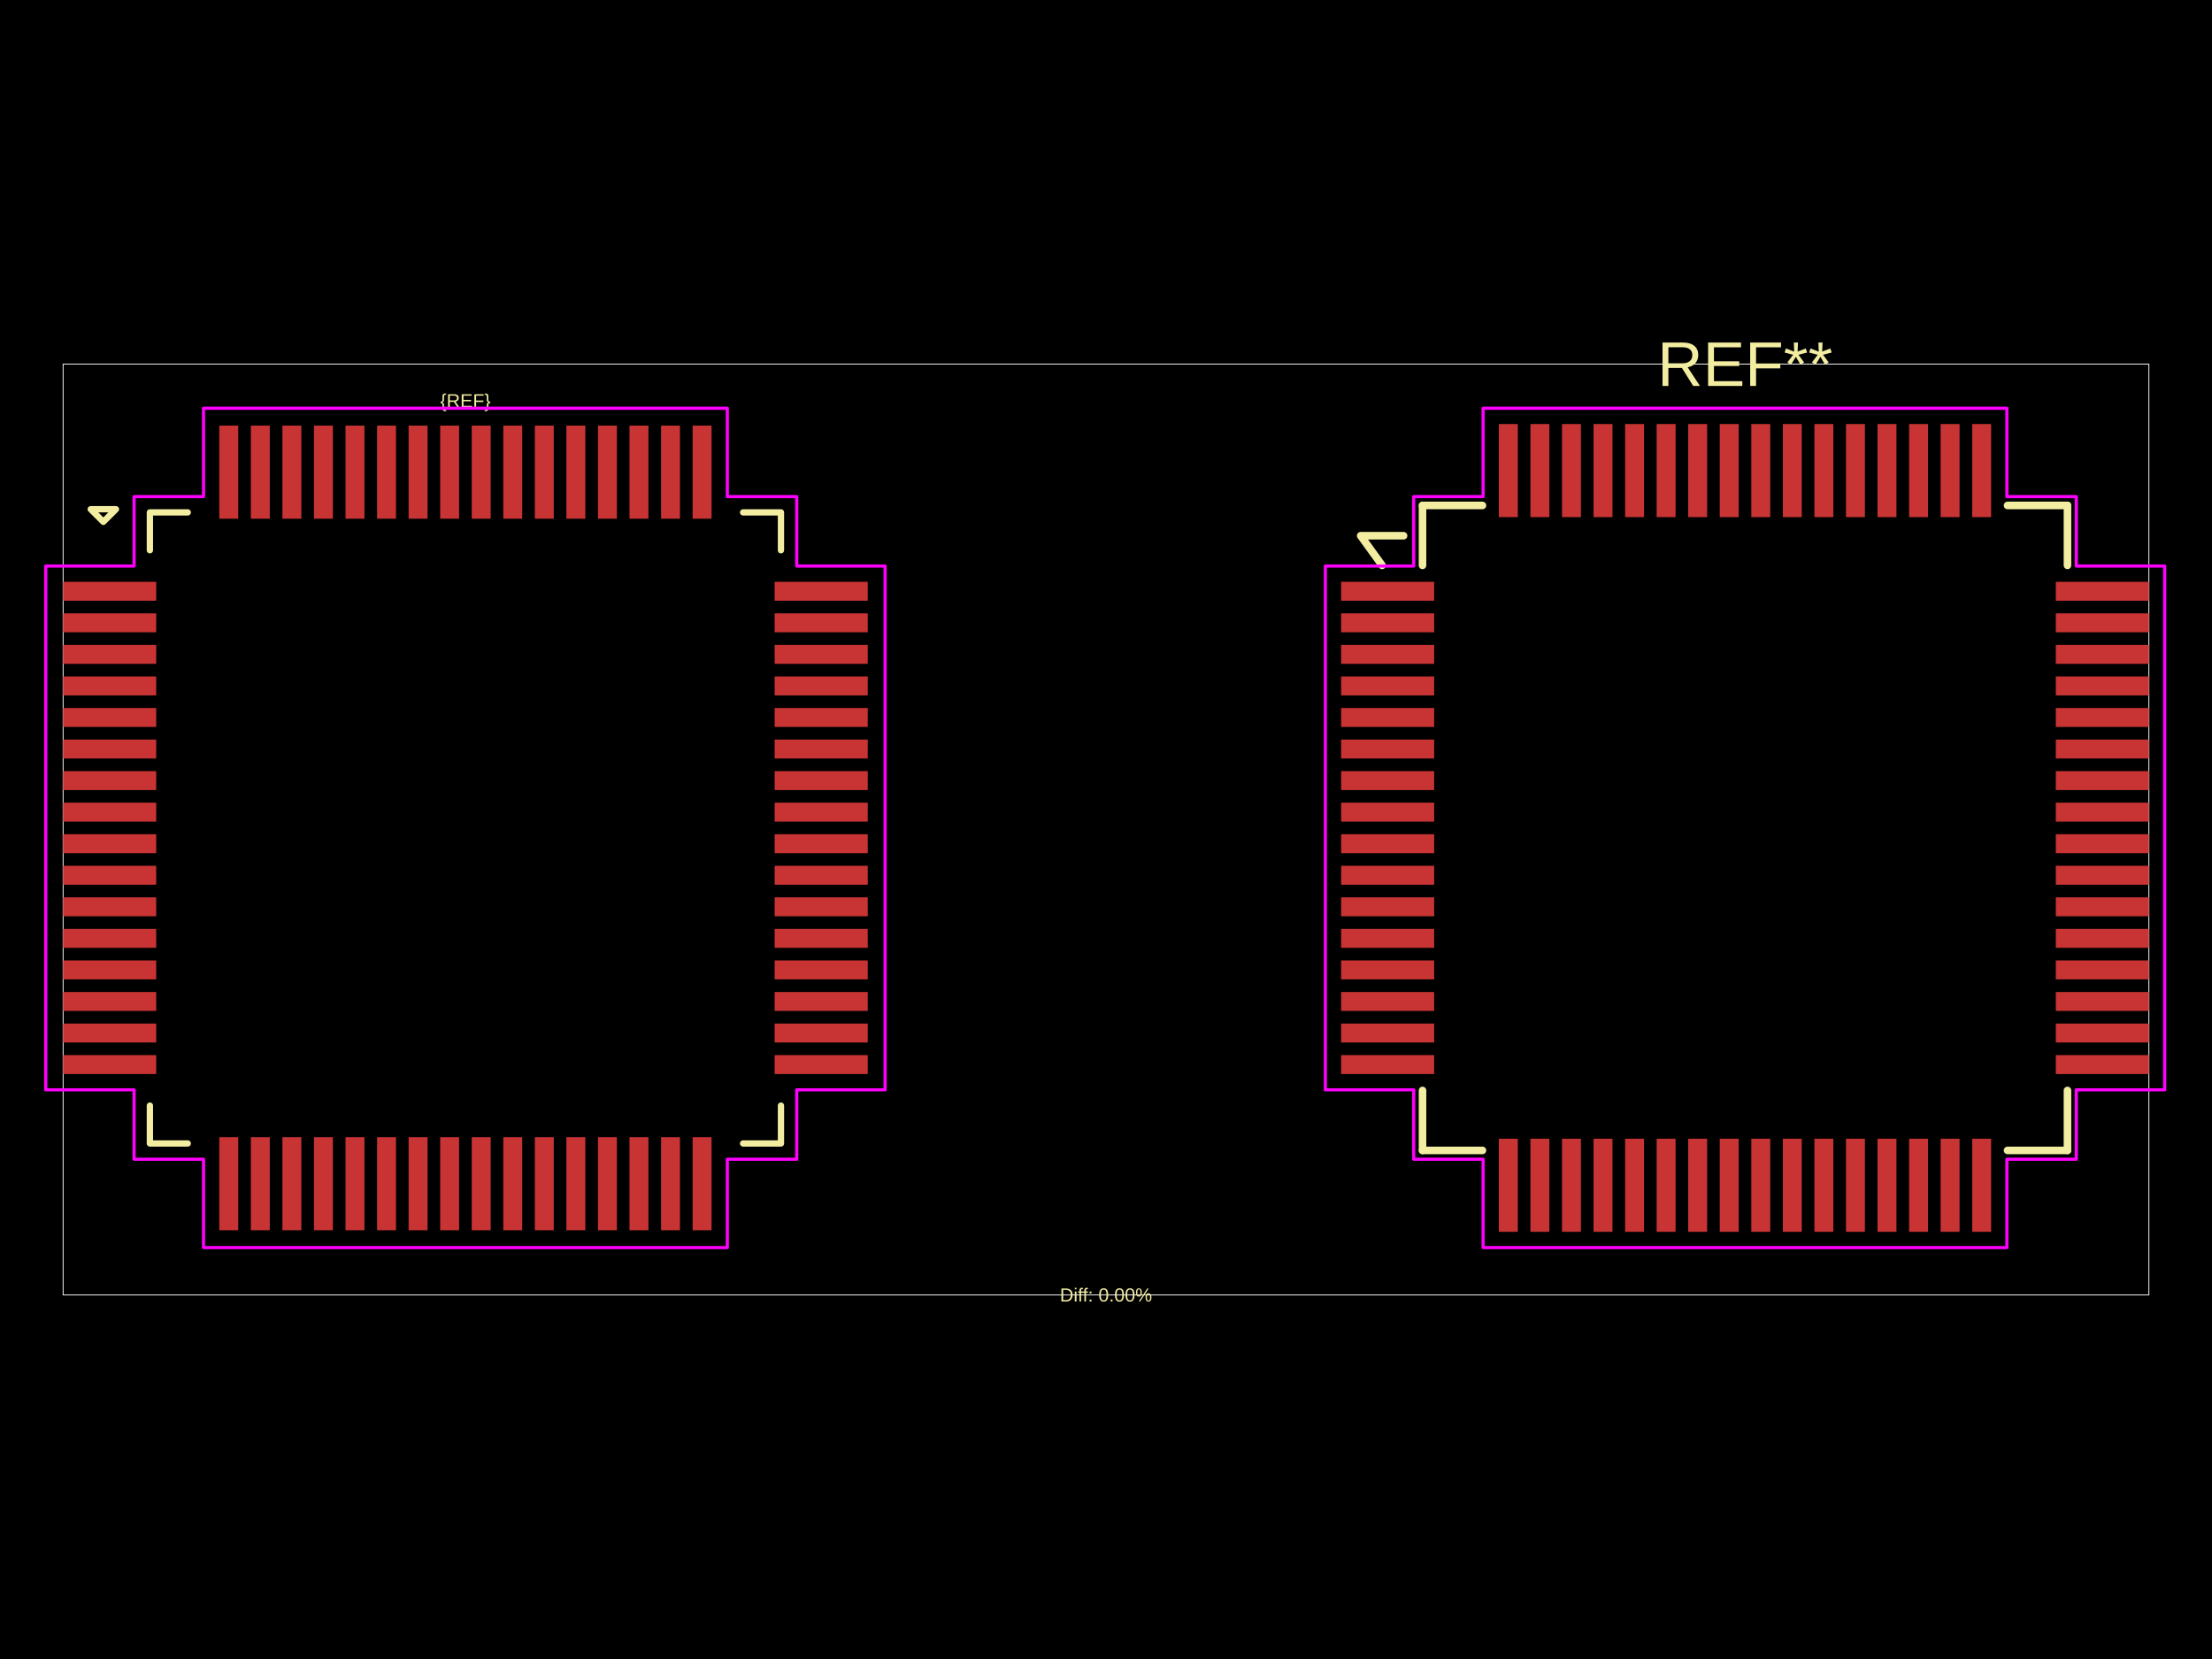
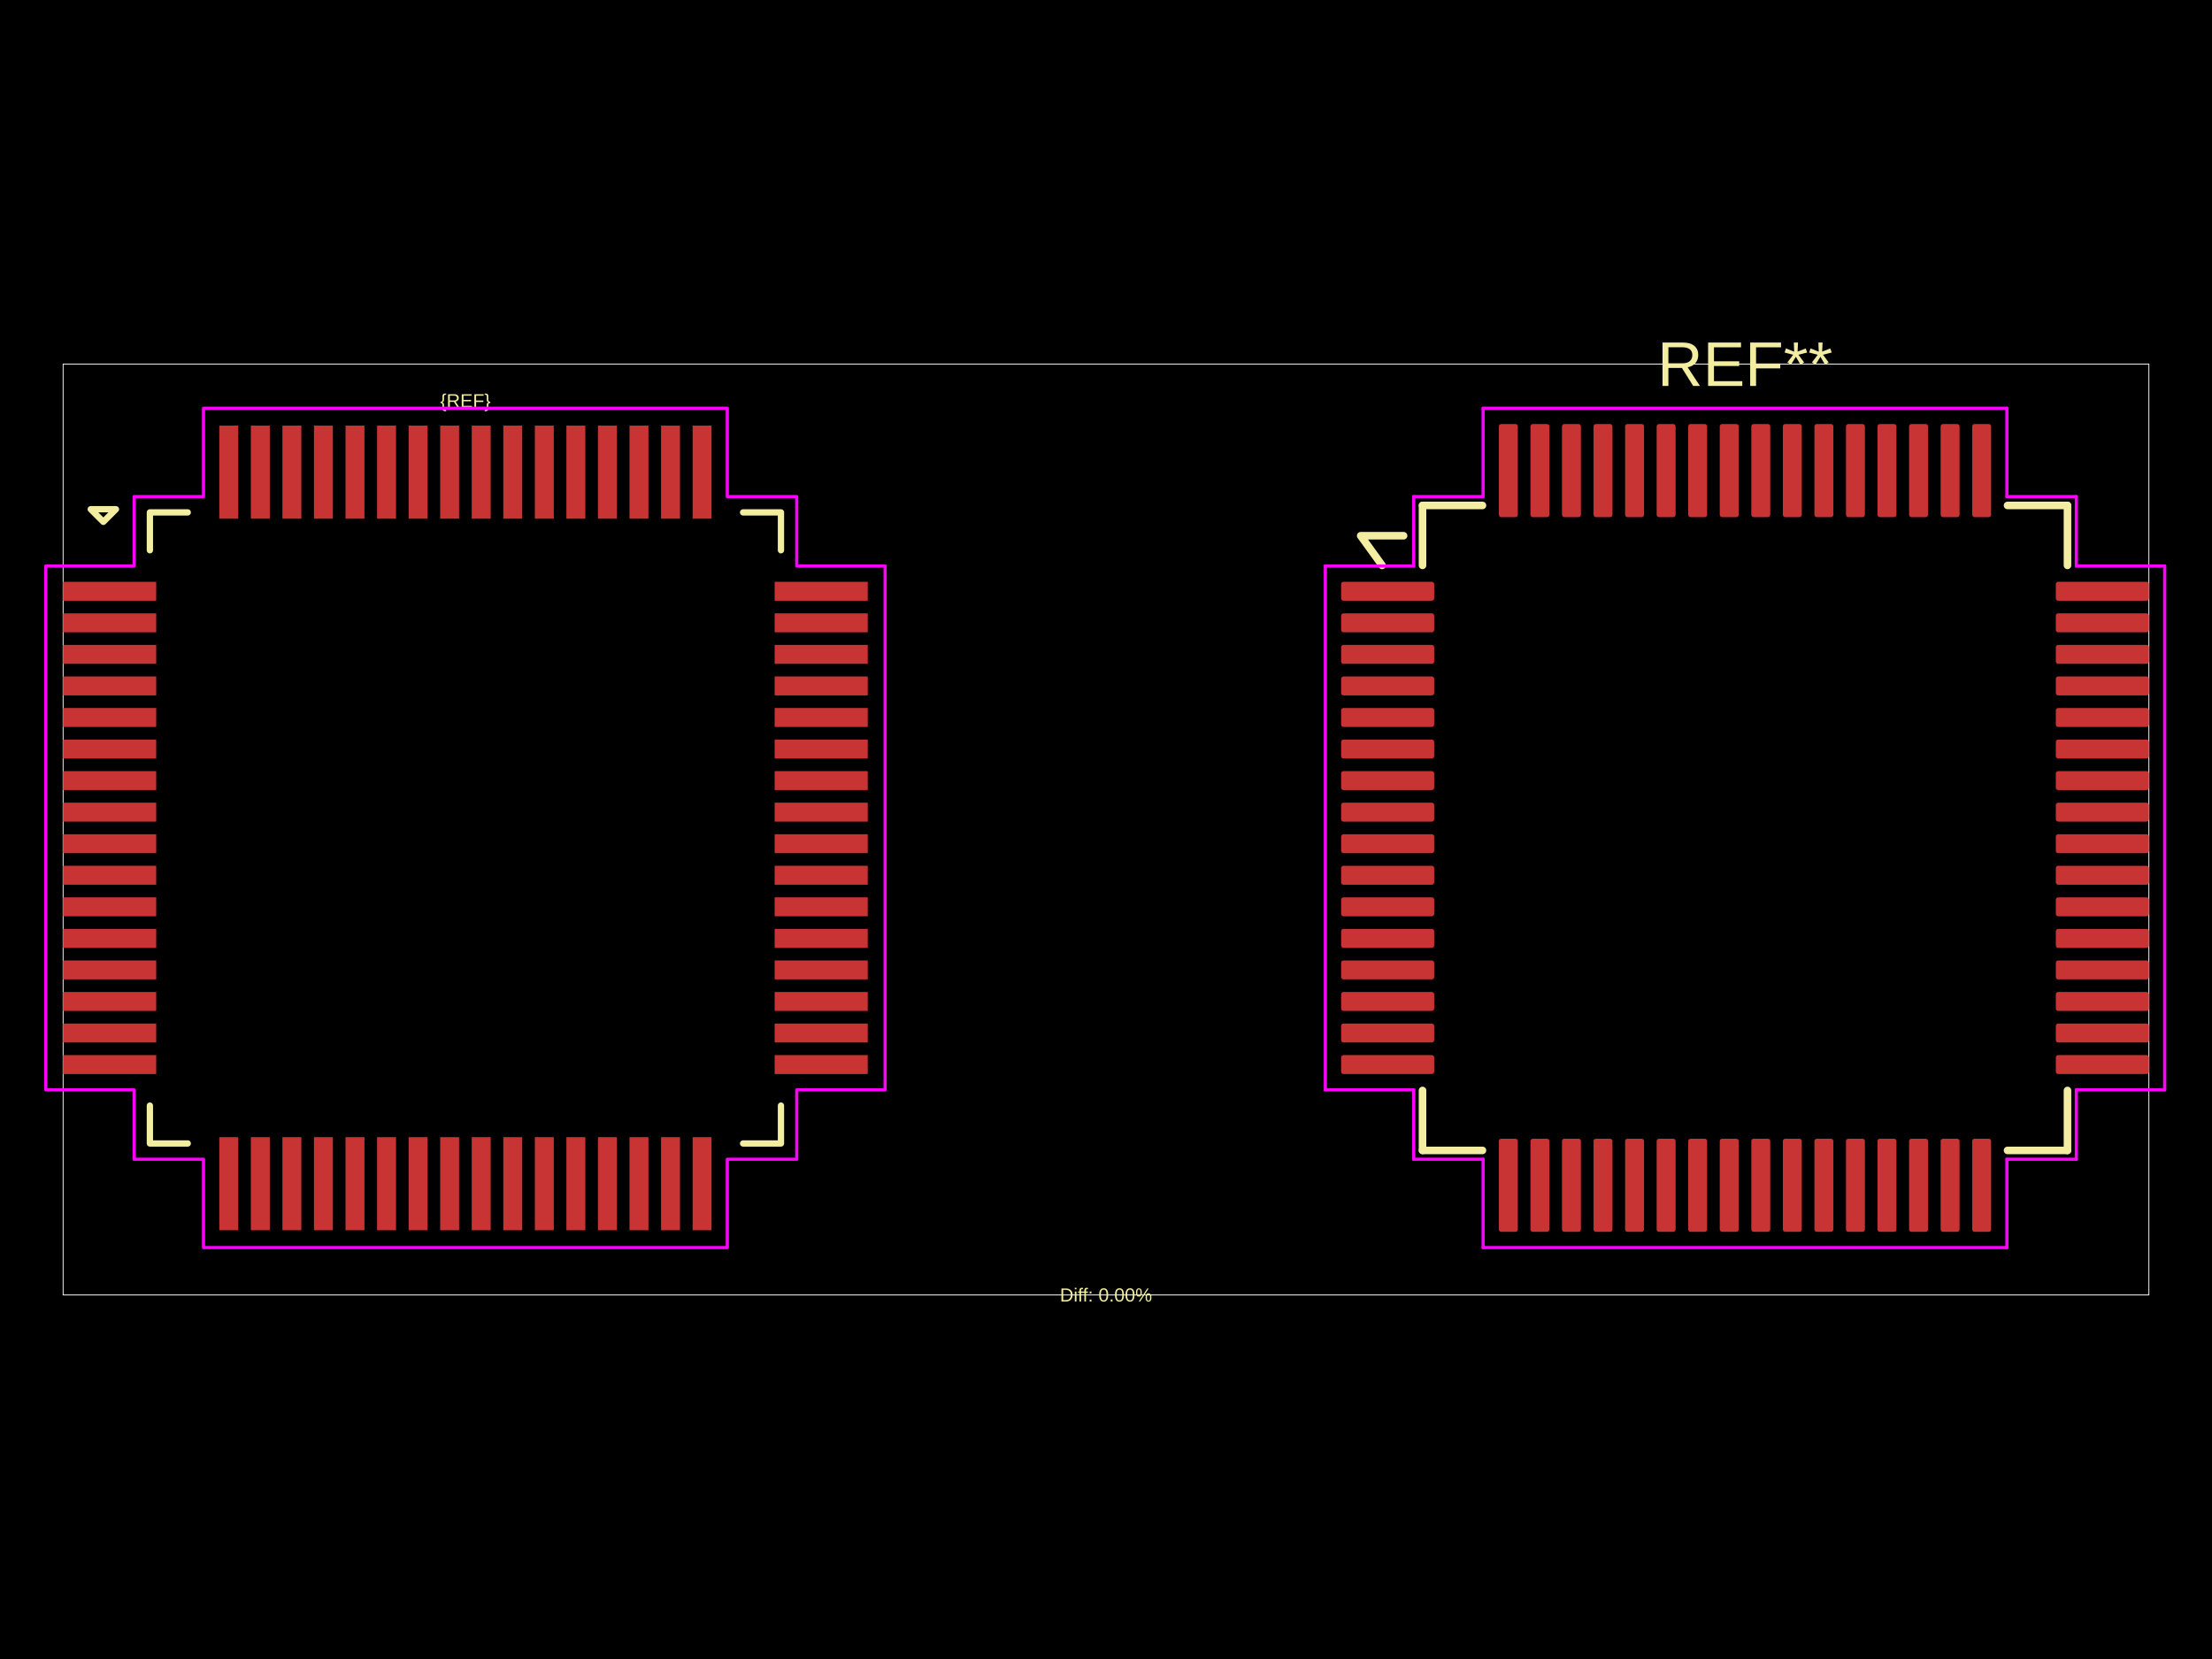
<svg xmlns="http://www.w3.org/2000/svg" width="800" height="600">
  <style />
  <rect class="boundary" x="0" y="0" fill="#000" width="800" height="600" data-type="pcb_background" data-pcb-layer="global" />
  <rect class="pcb-boundary" fill="none" stroke="#fff" stroke-width="0.3" x="22.824" y="131.674" width="754.352" height="336.653" data-type="pcb_boundary" data-pcb-layer="global" />
  <rect class="pcb-pad" fill="rgb(200, 52, 52)" x="22.824" y="210.416" width="33.665" height="6.847" data-type="pcb_smtpad" data-pcb-layer="top" />
  <rect class="pcb-pad" fill="rgb(200, 52, 52)" x="22.824" y="221.828" width="33.665" height="6.847" data-type="pcb_smtpad" data-pcb-layer="top" />
  <rect class="pcb-pad" fill="rgb(200, 52, 52)" x="22.824" y="233.24" width="33.665" height="6.847" data-type="pcb_smtpad" data-pcb-layer="top" />
  <rect class="pcb-pad" fill="rgb(200, 52, 52)" x="22.824" y="244.652" width="33.665" height="6.847" data-type="pcb_smtpad" data-pcb-layer="top" />
  <rect class="pcb-pad" fill="rgb(200, 52, 52)" x="22.824" y="256.064" width="33.665" height="6.847" data-type="pcb_smtpad" data-pcb-layer="top" />
  <rect class="pcb-pad" fill="rgb(200, 52, 52)" x="22.824" y="267.476" width="33.665" height="6.847" data-type="pcb_smtpad" data-pcb-layer="top" />
  <rect class="pcb-pad" fill="rgb(200, 52, 52)" x="22.824" y="278.888" width="33.665" height="6.847" data-type="pcb_smtpad" data-pcb-layer="top" />
  <rect class="pcb-pad" fill="rgb(200, 52, 52)" x="22.824" y="290.3" width="33.665" height="6.847" data-type="pcb_smtpad" data-pcb-layer="top" />
  <rect class="pcb-pad" fill="rgb(200, 52, 52)" x="22.824" y="301.712" width="33.665" height="6.847" data-type="pcb_smtpad" data-pcb-layer="top" />
  <rect class="pcb-pad" fill="rgb(200, 52, 52)" x="22.824" y="313.124" width="33.665" height="6.847" data-type="pcb_smtpad" data-pcb-layer="top" />
  <rect class="pcb-pad" fill="rgb(200, 52, 52)" x="22.824" y="324.536" width="33.665" height="6.847" data-type="pcb_smtpad" data-pcb-layer="top" />
  <rect class="pcb-pad" fill="rgb(200, 52, 52)" x="22.824" y="335.948" width="33.665" height="6.847" data-type="pcb_smtpad" data-pcb-layer="top" />
  <rect class="pcb-pad" fill="rgb(200, 52, 52)" x="22.824" y="347.36" width="33.665" height="6.847" data-type="pcb_smtpad" data-pcb-layer="top" />
  <rect class="pcb-pad" fill="rgb(200, 52, 52)" x="22.824" y="358.772" width="33.665" height="6.847" data-type="pcb_smtpad" data-pcb-layer="top" />
  <rect class="pcb-pad" fill="rgb(200, 52, 52)" x="22.824" y="370.184" width="33.665" height="6.847" data-type="pcb_smtpad" data-pcb-layer="top" />
  <rect class="pcb-pad" fill="rgb(200, 52, 52)" x="22.824" y="381.595" width="33.665" height="6.847" data-type="pcb_smtpad" data-pcb-layer="top" />
  <rect class="pcb-pad" fill="rgb(200, 52, 52)" x="79.313" y="411.267" width="6.847" height="33.665" data-type="pcb_smtpad" data-pcb-layer="top" />
  <rect class="pcb-pad" fill="rgb(200, 52, 52)" x="90.725" y="411.267" width="6.847" height="33.665" data-type="pcb_smtpad" data-pcb-layer="top" />
  <rect class="pcb-pad" fill="rgb(200, 52, 52)" x="102.137" y="411.267" width="6.847" height="33.665" data-type="pcb_smtpad" data-pcb-layer="top" />
  <rect class="pcb-pad" fill="rgb(200, 52, 52)" x="113.549" y="411.267" width="6.847" height="33.665" data-type="pcb_smtpad" data-pcb-layer="top" />
  <rect class="pcb-pad" fill="rgb(200, 52, 52)" x="124.961" y="411.267" width="6.847" height="33.665" data-type="pcb_smtpad" data-pcb-layer="top" />
  <rect class="pcb-pad" fill="rgb(200, 52, 52)" x="136.373" y="411.267" width="6.847" height="33.665" data-type="pcb_smtpad" data-pcb-layer="top" />
  <rect class="pcb-pad" fill="rgb(200, 52, 52)" x="147.785" y="411.267" width="6.847" height="33.665" data-type="pcb_smtpad" data-pcb-layer="top" />
  <rect class="pcb-pad" fill="rgb(200, 52, 52)" x="159.197" y="411.267" width="6.847" height="33.665" data-type="pcb_smtpad" data-pcb-layer="top" />
  <rect class="pcb-pad" fill="rgb(200, 52, 52)" x="170.609" y="411.267" width="6.847" height="33.665" data-type="pcb_smtpad" data-pcb-layer="top" />
  <rect class="pcb-pad" fill="rgb(200, 52, 52)" x="182.021" y="411.267" width="6.847" height="33.665" data-type="pcb_smtpad" data-pcb-layer="top" />
  <rect class="pcb-pad" fill="rgb(200, 52, 52)" x="193.433" y="411.267" width="6.847" height="33.665" data-type="pcb_smtpad" data-pcb-layer="top" />
  <rect class="pcb-pad" fill="rgb(200, 52, 52)" x="204.845" y="411.267" width="6.847" height="33.665" data-type="pcb_smtpad" data-pcb-layer="top" />
  <rect class="pcb-pad" fill="rgb(200, 52, 52)" x="216.257" y="411.267" width="6.847" height="33.665" data-type="pcb_smtpad" data-pcb-layer="top" />
  <rect class="pcb-pad" fill="rgb(200, 52, 52)" x="227.669" y="411.267" width="6.847" height="33.665" data-type="pcb_smtpad" data-pcb-layer="top" />
  <rect class="pcb-pad" fill="rgb(200, 52, 52)" x="239.081" y="411.267" width="6.847" height="33.665" data-type="pcb_smtpad" data-pcb-layer="top" />
  <rect class="pcb-pad" fill="rgb(200, 52, 52)" x="250.492" y="411.267" width="6.847" height="33.665" data-type="pcb_smtpad" data-pcb-layer="top" />
  <rect class="pcb-pad" fill="rgb(200, 52, 52)" x="280.164" y="381.595" width="33.665" height="6.847" data-type="pcb_smtpad" data-pcb-layer="top" />
  <rect class="pcb-pad" fill="rgb(200, 52, 52)" x="280.164" y="370.184" width="33.665" height="6.847" data-type="pcb_smtpad" data-pcb-layer="top" />
  <rect class="pcb-pad" fill="rgb(200, 52, 52)" x="280.164" y="358.772" width="33.665" height="6.847" data-type="pcb_smtpad" data-pcb-layer="top" />
  <rect class="pcb-pad" fill="rgb(200, 52, 52)" x="280.164" y="347.36" width="33.665" height="6.847" data-type="pcb_smtpad" data-pcb-layer="top" />
  <rect class="pcb-pad" fill="rgb(200, 52, 52)" x="280.164" y="335.948" width="33.665" height="6.847" data-type="pcb_smtpad" data-pcb-layer="top" />
  <rect class="pcb-pad" fill="rgb(200, 52, 52)" x="280.164" y="324.536" width="33.665" height="6.847" data-type="pcb_smtpad" data-pcb-layer="top" />
  <rect class="pcb-pad" fill="rgb(200, 52, 52)" x="280.164" y="313.124" width="33.665" height="6.847" data-type="pcb_smtpad" data-pcb-layer="top" />
  <rect class="pcb-pad" fill="rgb(200, 52, 52)" x="280.164" y="301.712" width="33.665" height="6.847" data-type="pcb_smtpad" data-pcb-layer="top" />
  <rect class="pcb-pad" fill="rgb(200, 52, 52)" x="280.164" y="290.3" width="33.665" height="6.847" data-type="pcb_smtpad" data-pcb-layer="top" />
  <rect class="pcb-pad" fill="rgb(200, 52, 52)" x="280.164" y="278.888" width="33.665" height="6.847" data-type="pcb_smtpad" data-pcb-layer="top" />
  <rect class="pcb-pad" fill="rgb(200, 52, 52)" x="280.164" y="267.476" width="33.665" height="6.847" data-type="pcb_smtpad" data-pcb-layer="top" />
  <rect class="pcb-pad" fill="rgb(200, 52, 52)" x="280.164" y="256.064" width="33.665" height="6.847" data-type="pcb_smtpad" data-pcb-layer="top" />
  <rect class="pcb-pad" fill="rgb(200, 52, 52)" x="280.164" y="244.652" width="33.665" height="6.847" data-type="pcb_smtpad" data-pcb-layer="top" />
  <rect class="pcb-pad" fill="rgb(200, 52, 52)" x="280.164" y="233.24" width="33.665" height="6.847" data-type="pcb_smtpad" data-pcb-layer="top" />
  <rect class="pcb-pad" fill="rgb(200, 52, 52)" x="280.164" y="221.828" width="33.665" height="6.847" data-type="pcb_smtpad" data-pcb-layer="top" />
  <rect class="pcb-pad" fill="rgb(200, 52, 52)" x="280.164" y="210.416" width="33.665" height="6.847" data-type="pcb_smtpad" data-pcb-layer="top" />
  <rect class="pcb-pad" fill="rgb(200, 52, 52)" x="250.492" y="153.927" width="6.847" height="33.665" data-type="pcb_smtpad" data-pcb-layer="top" />
  <rect class="pcb-pad" fill="rgb(200, 52, 52)" x="239.081" y="153.927" width="6.847" height="33.665" data-type="pcb_smtpad" data-pcb-layer="top" />
  <rect class="pcb-pad" fill="rgb(200, 52, 52)" x="227.669" y="153.927" width="6.847" height="33.665" data-type="pcb_smtpad" data-pcb-layer="top" />
  <rect class="pcb-pad" fill="rgb(200, 52, 52)" x="216.257" y="153.927" width="6.847" height="33.665" data-type="pcb_smtpad" data-pcb-layer="top" />
  <rect class="pcb-pad" fill="rgb(200, 52, 52)" x="204.845" y="153.927" width="6.847" height="33.665" data-type="pcb_smtpad" data-pcb-layer="top" />
  <rect class="pcb-pad" fill="rgb(200, 52, 52)" x="193.433" y="153.927" width="6.847" height="33.665" data-type="pcb_smtpad" data-pcb-layer="top" />
  <rect class="pcb-pad" fill="rgb(200, 52, 52)" x="182.021" y="153.927" width="6.847" height="33.665" data-type="pcb_smtpad" data-pcb-layer="top" />
  <rect class="pcb-pad" fill="rgb(200, 52, 52)" x="170.609" y="153.927" width="6.847" height="33.665" data-type="pcb_smtpad" data-pcb-layer="top" />
  <rect class="pcb-pad" fill="rgb(200, 52, 52)" x="159.197" y="153.927" width="6.847" height="33.665" data-type="pcb_smtpad" data-pcb-layer="top" />
  <rect class="pcb-pad" fill="rgb(200, 52, 52)" x="147.785" y="153.927" width="6.847" height="33.665" data-type="pcb_smtpad" data-pcb-layer="top" />
  <rect class="pcb-pad" fill="rgb(200, 52, 52)" x="136.373" y="153.927" width="6.847" height="33.665" data-type="pcb_smtpad" data-pcb-layer="top" />
  <rect class="pcb-pad" fill="rgb(200, 52, 52)" x="124.961" y="153.927" width="6.847" height="33.665" data-type="pcb_smtpad" data-pcb-layer="top" />
  <rect class="pcb-pad" fill="rgb(200, 52, 52)" x="113.549" y="153.927" width="6.847" height="33.665" data-type="pcb_smtpad" data-pcb-layer="top" />
  <rect class="pcb-pad" fill="rgb(200, 52, 52)" x="102.137" y="153.927" width="6.847" height="33.665" data-type="pcb_smtpad" data-pcb-layer="top" />
  <rect class="pcb-pad" fill="rgb(200, 52, 52)" x="90.725" y="153.927" width="6.847" height="33.665" data-type="pcb_smtpad" data-pcb-layer="top" />
  <rect class="pcb-pad" fill="rgb(200, 52, 52)" x="79.313" y="153.927" width="6.847" height="33.665" data-type="pcb_smtpad" data-pcb-layer="top" />
-   <rect class="pcb-pad" fill="rgb(200, 52, 52)" x="485.03" y="210.416" width="33.665" height="6.847" data-type="pcb_smtpad" data-pcb-layer="top" />
-   <rect class="pcb-pad" fill="rgb(200, 52, 52)" x="485.03" y="221.828" width="33.665" height="6.847" data-type="pcb_smtpad" data-pcb-layer="top" />
-   <rect class="pcb-pad" fill="rgb(200, 52, 52)" x="485.03" y="233.24" width="33.665" height="6.847" data-type="pcb_smtpad" data-pcb-layer="top" />
-   <rect class="pcb-pad" fill="rgb(200, 52, 52)" x="485.03" y="244.652" width="33.665" height="6.847" data-type="pcb_smtpad" data-pcb-layer="top" />
-   <rect class="pcb-pad" fill="rgb(200, 52, 52)" x="485.03" y="256.064" width="33.665" height="6.847" data-type="pcb_smtpad" data-pcb-layer="top" />
-   <rect class="pcb-pad" fill="rgb(200, 52, 52)" x="485.03" y="267.476" width="33.665" height="6.847" data-type="pcb_smtpad" data-pcb-layer="top" />
-   <rect class="pcb-pad" fill="rgb(200, 52, 52)" x="485.03" y="278.888" width="33.665" height="6.847" data-type="pcb_smtpad" data-pcb-layer="top" />
-   <rect class="pcb-pad" fill="rgb(200, 52, 52)" x="485.03" y="290.3" width="33.665" height="6.847" data-type="pcb_smtpad" data-pcb-layer="top" />
-   <rect class="pcb-pad" fill="rgb(200, 52, 52)" x="485.03" y="301.712" width="33.665" height="6.847" data-type="pcb_smtpad" data-pcb-layer="top" />
-   <rect class="pcb-pad" fill="rgb(200, 52, 52)" x="485.03" y="313.124" width="33.665" height="6.847" data-type="pcb_smtpad" data-pcb-layer="top" />
-   <rect class="pcb-pad" fill="rgb(200, 52, 52)" x="485.03" y="324.536" width="33.665" height="6.847" data-type="pcb_smtpad" data-pcb-layer="top" />
-   <rect class="pcb-pad" fill="rgb(200, 52, 52)" x="485.03" y="335.948" width="33.665" height="6.847" data-type="pcb_smtpad" data-pcb-layer="top" />
-   <rect class="pcb-pad" fill="rgb(200, 52, 52)" x="485.03" y="347.36" width="33.665" height="6.847" data-type="pcb_smtpad" data-pcb-layer="top" />
-   <rect class="pcb-pad" fill="rgb(200, 52, 52)" x="485.03" y="358.772" width="33.665" height="6.847" data-type="pcb_smtpad" data-pcb-layer="top" />
-   <rect class="pcb-pad" fill="rgb(200, 52, 52)" x="485.03" y="370.184" width="33.665" height="6.847" data-type="pcb_smtpad" data-pcb-layer="top" />
-   <rect class="pcb-pad" fill="rgb(200, 52, 52)" x="485.03" y="381.595" width="33.665" height="6.847" data-type="pcb_smtpad" data-pcb-layer="top" />
-   <rect class="pcb-pad" fill="rgb(200, 52, 52)" x="542.09" y="411.837" width="6.847" height="33.665" data-type="pcb_smtpad" data-pcb-layer="top" />
-   <rect class="pcb-pad" fill="rgb(200, 52, 52)" x="553.502" y="411.837" width="6.847" height="33.665" data-type="pcb_smtpad" data-pcb-layer="top" />
-   <rect class="pcb-pad" fill="rgb(200, 52, 52)" x="564.914" y="411.837" width="6.847" height="33.665" data-type="pcb_smtpad" data-pcb-layer="top" />
-   <rect class="pcb-pad" fill="rgb(200, 52, 52)" x="576.326" y="411.837" width="6.847" height="33.665" data-type="pcb_smtpad" data-pcb-layer="top" />
-   <rect class="pcb-pad" fill="rgb(200, 52, 52)" x="587.738" y="411.837" width="6.847" height="33.665" data-type="pcb_smtpad" data-pcb-layer="top" />
-   <rect class="pcb-pad" fill="rgb(200, 52, 52)" x="599.15" y="411.837" width="6.847" height="33.665" data-type="pcb_smtpad" data-pcb-layer="top" />
-   <rect class="pcb-pad" fill="rgb(200, 52, 52)" x="610.562" y="411.837" width="6.847" height="33.665" data-type="pcb_smtpad" data-pcb-layer="top" />
-   <rect class="pcb-pad" fill="rgb(200, 52, 52)" x="621.973" y="411.837" width="6.847" height="33.665" data-type="pcb_smtpad" data-pcb-layer="top" />
-   <rect class="pcb-pad" fill="rgb(200, 52, 52)" x="633.385" y="411.837" width="6.847" height="33.665" data-type="pcb_smtpad" data-pcb-layer="top" />
-   <rect class="pcb-pad" fill="rgb(200, 52, 52)" x="644.797" y="411.837" width="6.847" height="33.665" data-type="pcb_smtpad" data-pcb-layer="top" />
-   <rect class="pcb-pad" fill="rgb(200, 52, 52)" x="656.209" y="411.837" width="6.847" height="33.665" data-type="pcb_smtpad" data-pcb-layer="top" />
-   <rect class="pcb-pad" fill="rgb(200, 52, 52)" x="667.621" y="411.837" width="6.847" height="33.665" data-type="pcb_smtpad" data-pcb-layer="top" />
-   <rect class="pcb-pad" fill="rgb(200, 52, 52)" x="679.033" y="411.837" width="6.847" height="33.665" data-type="pcb_smtpad" data-pcb-layer="top" />
-   <rect class="pcb-pad" fill="rgb(200, 52, 52)" x="690.445" y="411.837" width="6.847" height="33.665" data-type="pcb_smtpad" data-pcb-layer="top" />
-   <rect class="pcb-pad" fill="rgb(200, 52, 52)" x="701.857" y="411.837" width="6.847" height="33.665" data-type="pcb_smtpad" data-pcb-layer="top" />
-   <rect class="pcb-pad" fill="rgb(200, 52, 52)" x="713.269" y="411.837" width="6.847" height="33.665" data-type="pcb_smtpad" data-pcb-layer="top" />
-   <rect class="pcb-pad" fill="rgb(200, 52, 52)" x="743.511" y="381.595" width="33.665" height="6.847" data-type="pcb_smtpad" data-pcb-layer="top" />
-   <rect class="pcb-pad" fill="rgb(200, 52, 52)" x="743.511" y="370.184" width="33.665" height="6.847" data-type="pcb_smtpad" data-pcb-layer="top" />
-   <rect class="pcb-pad" fill="rgb(200, 52, 52)" x="743.511" y="358.772" width="33.665" height="6.847" data-type="pcb_smtpad" data-pcb-layer="top" />
-   <rect class="pcb-pad" fill="rgb(200, 52, 52)" x="743.511" y="347.36" width="33.665" height="6.847" data-type="pcb_smtpad" data-pcb-layer="top" />
-   <rect class="pcb-pad" fill="rgb(200, 52, 52)" x="743.511" y="335.948" width="33.665" height="6.847" data-type="pcb_smtpad" data-pcb-layer="top" />
-   <rect class="pcb-pad" fill="rgb(200, 52, 52)" x="743.511" y="324.536" width="33.665" height="6.847" data-type="pcb_smtpad" data-pcb-layer="top" />
-   <rect class="pcb-pad" fill="rgb(200, 52, 52)" x="743.511" y="313.124" width="33.665" height="6.847" data-type="pcb_smtpad" data-pcb-layer="top" />
-   <rect class="pcb-pad" fill="rgb(200, 52, 52)" x="743.511" y="301.712" width="33.665" height="6.847" data-type="pcb_smtpad" data-pcb-layer="top" />
-   <rect class="pcb-pad" fill="rgb(200, 52, 52)" x="743.511" y="290.3" width="33.665" height="6.847" data-type="pcb_smtpad" data-pcb-layer="top" />
-   <rect class="pcb-pad" fill="rgb(200, 52, 52)" x="743.511" y="278.888" width="33.665" height="6.847" data-type="pcb_smtpad" data-pcb-layer="top" />
-   <rect class="pcb-pad" fill="rgb(200, 52, 52)" x="743.511" y="267.476" width="33.665" height="6.847" data-type="pcb_smtpad" data-pcb-layer="top" />
-   <rect class="pcb-pad" fill="rgb(200, 52, 52)" x="743.511" y="256.064" width="33.665" height="6.847" data-type="pcb_smtpad" data-pcb-layer="top" />
-   <rect class="pcb-pad" fill="rgb(200, 52, 52)" x="743.511" y="244.652" width="33.665" height="6.847" data-type="pcb_smtpad" data-pcb-layer="top" />
-   <rect class="pcb-pad" fill="rgb(200, 52, 52)" x="743.511" y="233.24" width="33.665" height="6.847" data-type="pcb_smtpad" data-pcb-layer="top" />
-   <rect class="pcb-pad" fill="rgb(200, 52, 52)" x="743.511" y="221.828" width="33.665" height="6.847" data-type="pcb_smtpad" data-pcb-layer="top" />
-   <rect class="pcb-pad" fill="rgb(200, 52, 52)" x="743.511" y="210.416" width="33.665" height="6.847" data-type="pcb_smtpad" data-pcb-layer="top" />
-   <rect class="pcb-pad" fill="rgb(200, 52, 52)" x="713.269" y="153.356" width="6.847" height="33.665" data-type="pcb_smtpad" data-pcb-layer="top" />
-   <rect class="pcb-pad" fill="rgb(200, 52, 52)" x="701.857" y="153.356" width="6.847" height="33.665" data-type="pcb_smtpad" data-pcb-layer="top" />
-   <rect class="pcb-pad" fill="rgb(200, 52, 52)" x="690.445" y="153.356" width="6.847" height="33.665" data-type="pcb_smtpad" data-pcb-layer="top" />
-   <rect class="pcb-pad" fill="rgb(200, 52, 52)" x="679.033" y="153.356" width="6.847" height="33.665" data-type="pcb_smtpad" data-pcb-layer="top" />
-   <rect class="pcb-pad" fill="rgb(200, 52, 52)" x="667.621" y="153.356" width="6.847" height="33.665" data-type="pcb_smtpad" data-pcb-layer="top" />
-   <rect class="pcb-pad" fill="rgb(200, 52, 52)" x="656.209" y="153.356" width="6.847" height="33.665" data-type="pcb_smtpad" data-pcb-layer="top" />
-   <rect class="pcb-pad" fill="rgb(200, 52, 52)" x="644.797" y="153.356" width="6.847" height="33.665" data-type="pcb_smtpad" data-pcb-layer="top" />
-   <rect class="pcb-pad" fill="rgb(200, 52, 52)" x="633.385" y="153.356" width="6.847" height="33.665" data-type="pcb_smtpad" data-pcb-layer="top" />
-   <rect class="pcb-pad" fill="rgb(200, 52, 52)" x="621.973" y="153.356" width="6.847" height="33.665" data-type="pcb_smtpad" data-pcb-layer="top" />
-   <rect class="pcb-pad" fill="rgb(200, 52, 52)" x="610.562" y="153.356" width="6.847" height="33.665" data-type="pcb_smtpad" data-pcb-layer="top" />
-   <rect class="pcb-pad" fill="rgb(200, 52, 52)" x="599.15" y="153.356" width="6.847" height="33.665" data-type="pcb_smtpad" data-pcb-layer="top" />
-   <rect class="pcb-pad" fill="rgb(200, 52, 52)" x="587.738" y="153.356" width="6.847" height="33.665" data-type="pcb_smtpad" data-pcb-layer="top" />
-   <rect class="pcb-pad" fill="rgb(200, 52, 52)" x="576.326" y="153.356" width="6.847" height="33.665" data-type="pcb_smtpad" data-pcb-layer="top" />
-   <rect class="pcb-pad" fill="rgb(200, 52, 52)" x="564.914" y="153.356" width="6.847" height="33.665" data-type="pcb_smtpad" data-pcb-layer="top" />
-   <rect class="pcb-pad" fill="rgb(200, 52, 52)" x="553.502" y="153.356" width="6.847" height="33.665" data-type="pcb_smtpad" data-pcb-layer="top" />
-   <rect class="pcb-pad" fill="rgb(200, 52, 52)" x="542.09" y="153.356" width="6.847" height="33.665" data-type="pcb_smtpad" data-pcb-layer="top" />
+   <rect class="pcb-pad" fill="rgb(200, 52, 52)" x="485.03" y="210.416" width="33.665" height="6.847" data-type="pcb_smtpad" data-pcb-layer="top" rx="0.856" ry="0.856" />
+   <rect class="pcb-pad" fill="rgb(200, 52, 52)" x="485.03" y="221.828" width="33.665" height="6.847" data-type="pcb_smtpad" data-pcb-layer="top" rx="0.856" ry="0.856" />
+   <rect class="pcb-pad" fill="rgb(200, 52, 52)" x="485.03" y="233.24" width="33.665" height="6.847" data-type="pcb_smtpad" data-pcb-layer="top" rx="0.856" ry="0.856" />
+   <rect class="pcb-pad" fill="rgb(200, 52, 52)" x="485.03" y="244.652" width="33.665" height="6.847" data-type="pcb_smtpad" data-pcb-layer="top" rx="0.856" ry="0.856" />
+   <rect class="pcb-pad" fill="rgb(200, 52, 52)" x="485.03" y="256.064" width="33.665" height="6.847" data-type="pcb_smtpad" data-pcb-layer="top" rx="0.856" ry="0.856" />
+   <rect class="pcb-pad" fill="rgb(200, 52, 52)" x="485.03" y="267.476" width="33.665" height="6.847" data-type="pcb_smtpad" data-pcb-layer="top" rx="0.856" ry="0.856" />
+   <rect class="pcb-pad" fill="rgb(200, 52, 52)" x="485.03" y="278.888" width="33.665" height="6.847" data-type="pcb_smtpad" data-pcb-layer="top" rx="0.856" ry="0.856" />
+   <rect class="pcb-pad" fill="rgb(200, 52, 52)" x="485.03" y="290.3" width="33.665" height="6.847" data-type="pcb_smtpad" data-pcb-layer="top" rx="0.856" ry="0.856" />
+   <rect class="pcb-pad" fill="rgb(200, 52, 52)" x="485.03" y="301.712" width="33.665" height="6.847" data-type="pcb_smtpad" data-pcb-layer="top" rx="0.856" ry="0.856" />
+   <rect class="pcb-pad" fill="rgb(200, 52, 52)" x="485.03" y="313.124" width="33.665" height="6.847" data-type="pcb_smtpad" data-pcb-layer="top" rx="0.856" ry="0.856" />
+   <rect class="pcb-pad" fill="rgb(200, 52, 52)" x="485.03" y="324.536" width="33.665" height="6.847" data-type="pcb_smtpad" data-pcb-layer="top" rx="0.856" ry="0.856" />
+   <rect class="pcb-pad" fill="rgb(200, 52, 52)" x="485.03" y="335.948" width="33.665" height="6.847" data-type="pcb_smtpad" data-pcb-layer="top" rx="0.856" ry="0.856" />
+   <rect class="pcb-pad" fill="rgb(200, 52, 52)" x="485.03" y="347.36" width="33.665" height="6.847" data-type="pcb_smtpad" data-pcb-layer="top" rx="0.856" ry="0.856" />
+   <rect class="pcb-pad" fill="rgb(200, 52, 52)" x="485.03" y="358.772" width="33.665" height="6.847" data-type="pcb_smtpad" data-pcb-layer="top" rx="0.856" ry="0.856" />
+   <rect class="pcb-pad" fill="rgb(200, 52, 52)" x="485.03" y="370.184" width="33.665" height="6.847" data-type="pcb_smtpad" data-pcb-layer="top" rx="0.856" ry="0.856" />
+   <rect class="pcb-pad" fill="rgb(200, 52, 52)" x="485.03" y="381.595" width="33.665" height="6.847" data-type="pcb_smtpad" data-pcb-layer="top" rx="0.856" ry="0.856" />
+   <rect class="pcb-pad" fill="rgb(200, 52, 52)" x="542.09" y="411.837" width="6.847" height="33.665" data-type="pcb_smtpad" data-pcb-layer="top" rx="0.856" ry="0.856" />
+   <rect class="pcb-pad" fill="rgb(200, 52, 52)" x="553.502" y="411.837" width="6.847" height="33.665" data-type="pcb_smtpad" data-pcb-layer="top" rx="0.856" ry="0.856" />
+   <rect class="pcb-pad" fill="rgb(200, 52, 52)" x="564.914" y="411.837" width="6.847" height="33.665" data-type="pcb_smtpad" data-pcb-layer="top" rx="0.856" ry="0.856" />
+   <rect class="pcb-pad" fill="rgb(200, 52, 52)" x="576.326" y="411.837" width="6.847" height="33.665" data-type="pcb_smtpad" data-pcb-layer="top" rx="0.856" ry="0.856" />
+   <rect class="pcb-pad" fill="rgb(200, 52, 52)" x="587.738" y="411.837" width="6.847" height="33.665" data-type="pcb_smtpad" data-pcb-layer="top" rx="0.856" ry="0.856" />
+   <rect class="pcb-pad" fill="rgb(200, 52, 52)" x="599.15" y="411.837" width="6.847" height="33.665" data-type="pcb_smtpad" data-pcb-layer="top" rx="0.856" ry="0.856" />
+   <rect class="pcb-pad" fill="rgb(200, 52, 52)" x="610.562" y="411.837" width="6.847" height="33.665" data-type="pcb_smtpad" data-pcb-layer="top" rx="0.856" ry="0.856" />
+   <rect class="pcb-pad" fill="rgb(200, 52, 52)" x="621.973" y="411.837" width="6.847" height="33.665" data-type="pcb_smtpad" data-pcb-layer="top" rx="0.856" ry="0.856" />
+   <rect class="pcb-pad" fill="rgb(200, 52, 52)" x="633.385" y="411.837" width="6.847" height="33.665" data-type="pcb_smtpad" data-pcb-layer="top" rx="0.856" ry="0.856" />
+   <rect class="pcb-pad" fill="rgb(200, 52, 52)" x="644.797" y="411.837" width="6.847" height="33.665" data-type="pcb_smtpad" data-pcb-layer="top" rx="0.856" ry="0.856" />
+   <rect class="pcb-pad" fill="rgb(200, 52, 52)" x="656.209" y="411.837" width="6.847" height="33.665" data-type="pcb_smtpad" data-pcb-layer="top" rx="0.856" ry="0.856" />
+   <rect class="pcb-pad" fill="rgb(200, 52, 52)" x="667.621" y="411.837" width="6.847" height="33.665" data-type="pcb_smtpad" data-pcb-layer="top" rx="0.856" ry="0.856" />
+   <rect class="pcb-pad" fill="rgb(200, 52, 52)" x="679.033" y="411.837" width="6.847" height="33.665" data-type="pcb_smtpad" data-pcb-layer="top" rx="0.856" ry="0.856" />
+   <rect class="pcb-pad" fill="rgb(200, 52, 52)" x="690.445" y="411.837" width="6.847" height="33.665" data-type="pcb_smtpad" data-pcb-layer="top" rx="0.856" ry="0.856" />
+   <rect class="pcb-pad" fill="rgb(200, 52, 52)" x="701.857" y="411.837" width="6.847" height="33.665" data-type="pcb_smtpad" data-pcb-layer="top" rx="0.856" ry="0.856" />
+   <rect class="pcb-pad" fill="rgb(200, 52, 52)" x="713.269" y="411.837" width="6.847" height="33.665" data-type="pcb_smtpad" data-pcb-layer="top" rx="0.856" ry="0.856" />
+   <rect class="pcb-pad" fill="rgb(200, 52, 52)" x="743.511" y="381.595" width="33.665" height="6.847" data-type="pcb_smtpad" data-pcb-layer="top" rx="0.856" ry="0.856" />
+   <rect class="pcb-pad" fill="rgb(200, 52, 52)" x="743.511" y="370.184" width="33.665" height="6.847" data-type="pcb_smtpad" data-pcb-layer="top" rx="0.856" ry="0.856" />
+   <rect class="pcb-pad" fill="rgb(200, 52, 52)" x="743.511" y="358.772" width="33.665" height="6.847" data-type="pcb_smtpad" data-pcb-layer="top" rx="0.856" ry="0.856" />
+   <rect class="pcb-pad" fill="rgb(200, 52, 52)" x="743.511" y="347.36" width="33.665" height="6.847" data-type="pcb_smtpad" data-pcb-layer="top" rx="0.856" ry="0.856" />
+   <rect class="pcb-pad" fill="rgb(200, 52, 52)" x="743.511" y="335.948" width="33.665" height="6.847" data-type="pcb_smtpad" data-pcb-layer="top" rx="0.856" ry="0.856" />
+   <rect class="pcb-pad" fill="rgb(200, 52, 52)" x="743.511" y="324.536" width="33.665" height="6.847" data-type="pcb_smtpad" data-pcb-layer="top" rx="0.856" ry="0.856" />
+   <rect class="pcb-pad" fill="rgb(200, 52, 52)" x="743.511" y="313.124" width="33.665" height="6.847" data-type="pcb_smtpad" data-pcb-layer="top" rx="0.856" ry="0.856" />
+   <rect class="pcb-pad" fill="rgb(200, 52, 52)" x="743.511" y="301.712" width="33.665" height="6.847" data-type="pcb_smtpad" data-pcb-layer="top" rx="0.856" ry="0.856" />
+   <rect class="pcb-pad" fill="rgb(200, 52, 52)" x="743.511" y="290.3" width="33.665" height="6.847" data-type="pcb_smtpad" data-pcb-layer="top" rx="0.856" ry="0.856" />
+   <rect class="pcb-pad" fill="rgb(200, 52, 52)" x="743.511" y="278.888" width="33.665" height="6.847" data-type="pcb_smtpad" data-pcb-layer="top" rx="0.856" ry="0.856" />
+   <rect class="pcb-pad" fill="rgb(200, 52, 52)" x="743.511" y="267.476" width="33.665" height="6.847" data-type="pcb_smtpad" data-pcb-layer="top" rx="0.856" ry="0.856" />
+   <rect class="pcb-pad" fill="rgb(200, 52, 52)" x="743.511" y="256.064" width="33.665" height="6.847" data-type="pcb_smtpad" data-pcb-layer="top" rx="0.856" ry="0.856" />
+   <rect class="pcb-pad" fill="rgb(200, 52, 52)" x="743.511" y="244.652" width="33.665" height="6.847" data-type="pcb_smtpad" data-pcb-layer="top" rx="0.856" ry="0.856" />
+   <rect class="pcb-pad" fill="rgb(200, 52, 52)" x="743.511" y="233.24" width="33.665" height="6.847" data-type="pcb_smtpad" data-pcb-layer="top" rx="0.856" ry="0.856" />
+   <rect class="pcb-pad" fill="rgb(200, 52, 52)" x="743.511" y="221.828" width="33.665" height="6.847" data-type="pcb_smtpad" data-pcb-layer="top" rx="0.856" ry="0.856" />
+   <rect class="pcb-pad" fill="rgb(200, 52, 52)" x="743.511" y="210.416" width="33.665" height="6.847" data-type="pcb_smtpad" data-pcb-layer="top" rx="0.856" ry="0.856" />
+   <rect class="pcb-pad" fill="rgb(200, 52, 52)" x="713.269" y="153.356" width="6.847" height="33.665" data-type="pcb_smtpad" data-pcb-layer="top" rx="0.856" ry="0.856" />
+   <rect class="pcb-pad" fill="rgb(200, 52, 52)" x="701.857" y="153.356" width="6.847" height="33.665" data-type="pcb_smtpad" data-pcb-layer="top" rx="0.856" ry="0.856" />
+   <rect class="pcb-pad" fill="rgb(200, 52, 52)" x="690.445" y="153.356" width="6.847" height="33.665" data-type="pcb_smtpad" data-pcb-layer="top" rx="0.856" ry="0.856" />
+   <rect class="pcb-pad" fill="rgb(200, 52, 52)" x="679.033" y="153.356" width="6.847" height="33.665" data-type="pcb_smtpad" data-pcb-layer="top" rx="0.856" ry="0.856" />
+   <rect class="pcb-pad" fill="rgb(200, 52, 52)" x="667.621" y="153.356" width="6.847" height="33.665" data-type="pcb_smtpad" data-pcb-layer="top" rx="0.856" ry="0.856" />
+   <rect class="pcb-pad" fill="rgb(200, 52, 52)" x="656.209" y="153.356" width="6.847" height="33.665" data-type="pcb_smtpad" data-pcb-layer="top" rx="0.856" ry="0.856" />
+   <rect class="pcb-pad" fill="rgb(200, 52, 52)" x="644.797" y="153.356" width="6.847" height="33.665" data-type="pcb_smtpad" data-pcb-layer="top" rx="0.856" ry="0.856" />
+   <rect class="pcb-pad" fill="rgb(200, 52, 52)" x="633.385" y="153.356" width="6.847" height="33.665" data-type="pcb_smtpad" data-pcb-layer="top" rx="0.856" ry="0.856" />
+   <rect class="pcb-pad" fill="rgb(200, 52, 52)" x="621.973" y="153.356" width="6.847" height="33.665" data-type="pcb_smtpad" data-pcb-layer="top" rx="0.856" ry="0.856" />
+   <rect class="pcb-pad" fill="rgb(200, 52, 52)" x="610.562" y="153.356" width="6.847" height="33.665" data-type="pcb_smtpad" data-pcb-layer="top" rx="0.856" ry="0.856" />
+   <rect class="pcb-pad" fill="rgb(200, 52, 52)" x="599.15" y="153.356" width="6.847" height="33.665" data-type="pcb_smtpad" data-pcb-layer="top" rx="0.856" ry="0.856" />
+   <rect class="pcb-pad" fill="rgb(200, 52, 52)" x="587.738" y="153.356" width="6.847" height="33.665" data-type="pcb_smtpad" data-pcb-layer="top" rx="0.856" ry="0.856" />
+   <rect class="pcb-pad" fill="rgb(200, 52, 52)" x="576.326" y="153.356" width="6.847" height="33.665" data-type="pcb_smtpad" data-pcb-layer="top" rx="0.856" ry="0.856" />
+   <rect class="pcb-pad" fill="rgb(200, 52, 52)" x="564.914" y="153.356" width="6.847" height="33.665" data-type="pcb_smtpad" data-pcb-layer="top" rx="0.856" ry="0.856" />
+   <rect class="pcb-pad" fill="rgb(200, 52, 52)" x="553.502" y="153.356" width="6.847" height="33.665" data-type="pcb_smtpad" data-pcb-layer="top" rx="0.856" ry="0.856" />
+   <rect class="pcb-pad" fill="rgb(200, 52, 52)" x="542.09" y="153.356" width="6.847" height="33.665" data-type="pcb_smtpad" data-pcb-layer="top" rx="0.856" ry="0.856" />
  <path class="pcb-silkscreen pcb-silkscreen-top" d="M 67.901 185.31 L 54.207 185.31 L 54.207 199.004" fill="none" stroke="#f2eda1" stroke-width="2.282" stroke-linecap="round" stroke-linejoin="round" data-pcb-component-id="" data-pcb-silkscreen-path-id="pcb_silkscreen_path_top-left" data-type="pcb_silkscreen_path" data-pcb-layer="top" />
  <path class="pcb-silkscreen pcb-silkscreen-top" d="M 32.809 184.169 L 37.374 188.733 L 41.939 184.169 L 32.809 184.169 Z" fill="none" stroke="#f2eda1" stroke-width="2.282" stroke-linecap="round" stroke-linejoin="round" data-pcb-component-id="" data-pcb-silkscreen-path-id="pcb_silkscreen_path_top-left_3" data-type="pcb_silkscreen_path" data-pcb-layer="top" />
  <path class="pcb-silkscreen pcb-silkscreen-top" d="M 67.901 413.549 L 54.207 413.549 L 54.207 399.855" fill="none" stroke="#f2eda1" stroke-width="2.282" stroke-linecap="round" stroke-linejoin="round" data-pcb-component-id="" data-pcb-silkscreen-path-id="pcb_silkscreen_path_bottom-left" data-type="pcb_silkscreen_path" data-pcb-layer="top" />
  <path class="pcb-silkscreen pcb-silkscreen-top" d="M 268.752 413.549 L 282.446 413.549 L 282.446 399.855" fill="none" stroke="#f2eda1" stroke-width="2.282" stroke-linecap="round" stroke-linejoin="round" data-pcb-component-id="" data-pcb-silkscreen-path-id="pcb_silkscreen_path_bottom-right" data-type="pcb_silkscreen_path" data-pcb-layer="top" />
  <path class="pcb-silkscreen pcb-silkscreen-top" d="M 268.752 185.31 L 282.446 185.31 L 282.446 199.004" fill="none" stroke="#f2eda1" stroke-width="2.282" stroke-linecap="round" stroke-linejoin="round" data-pcb-component-id="" data-pcb-silkscreen-path-id="pcb_silkscreen_path_top-right" data-type="pcb_silkscreen_path" data-pcb-layer="top" />
  <text x="0" y="0" dx="0" dy="0" fill="#f2eda1" font-family="Arial, sans-serif" font-size="6.847" text-anchor="middle" dominant-baseline="central" transform="matrix(1,0,0,1,168.3264,144.9115)" class="pcb-silkscreen-text pcb-silkscreen-top" data-pcb-silkscreen-text-id="pcb_component_1" stroke="none" data-type="pcb_silkscreen_text" data-pcb-layer="top">{REF}</text>
+   <text x="0" y="0" dx="0" dy="0" fill="#f2eda1" font-family="Arial, sans-serif" font-size="22.824" text-anchor="middle" dominant-baseline="central" transform="matrix(1,0,0,1,631.103,131.6736)" class="pcb-silkscreen-text pcb-silkscreen-top" data-pcb-silkscreen-text-id="pcb_component_0" stroke="none" data-type="pcb_silkscreen_text" data-pcb-layer="top">REF**</text>
  <path class="pcb-silkscreen pcb-silkscreen-top" d="M 514.473 182.799 L 536.156 182.799" fill="none" stroke="#f2eda1" stroke-width="2.739" stroke-linecap="round" stroke-linejoin="round" data-pcb-component-id="pcb_component_0" data-pcb-silkscreen-path-id="pcb_silkscreen_path_0" data-type="pcb_silkscreen_path" data-pcb-layer="top" />
  <path class="pcb-silkscreen pcb-silkscreen-top" d="M 514.473 204.482 L 514.473 182.799" fill="none" stroke="#f2eda1" stroke-width="2.739" stroke-linecap="round" stroke-linejoin="round" data-pcb-component-id="pcb_component_0" data-pcb-silkscreen-path-id="pcb_silkscreen_path_1" data-type="pcb_silkscreen_path" data-pcb-layer="top" />
  <path class="pcb-silkscreen pcb-silkscreen-top" d="M 514.473 416.06 L 514.473 394.377" fill="none" stroke="#f2eda1" stroke-width="2.739" stroke-linecap="round" stroke-linejoin="round" data-pcb-component-id="pcb_component_0" data-pcb-silkscreen-path-id="pcb_silkscreen_path_2" data-type="pcb_silkscreen_path" data-pcb-layer="top" />
  <path class="pcb-silkscreen pcb-silkscreen-top" d="M 536.156 416.06 L 514.473 416.06" fill="none" stroke="#f2eda1" stroke-width="2.739" stroke-linecap="round" stroke-linejoin="round" data-pcb-component-id="pcb_component_0" data-pcb-silkscreen-path-id="pcb_silkscreen_path_3" data-type="pcb_silkscreen_path" data-pcb-layer="top" />
  <path class="pcb-silkscreen pcb-silkscreen-top" d="M 726.051 182.799 L 747.733 182.799" fill="none" stroke="#f2eda1" stroke-width="2.739" stroke-linecap="round" stroke-linejoin="round" data-pcb-component-id="pcb_component_0" data-pcb-silkscreen-path-id="pcb_silkscreen_path_4" data-type="pcb_silkscreen_path" data-pcb-layer="top" />
  <path class="pcb-silkscreen pcb-silkscreen-top" d="M 747.733 182.799 L 747.733 204.482" fill="none" stroke="#f2eda1" stroke-width="2.739" stroke-linecap="round" stroke-linejoin="round" data-pcb-component-id="pcb_component_0" data-pcb-silkscreen-path-id="pcb_silkscreen_path_5" data-type="pcb_silkscreen_path" data-pcb-layer="top" />
  <path class="pcb-silkscreen pcb-silkscreen-top" d="M 747.733 394.377 L 747.733 416.06" fill="none" stroke="#f2eda1" stroke-width="2.739" stroke-linecap="round" stroke-linejoin="round" data-pcb-component-id="pcb_component_0" data-pcb-silkscreen-path-id="pcb_silkscreen_path_6" data-type="pcb_silkscreen_path" data-pcb-layer="top" />
  <path class="pcb-silkscreen pcb-silkscreen-top" d="M 747.733 416.06 L 726.051 416.06" fill="none" stroke="#f2eda1" stroke-width="2.739" stroke-linecap="round" stroke-linejoin="round" data-pcb-component-id="pcb_component_0" data-pcb-silkscreen-path-id="pcb_silkscreen_path_7" data-type="pcb_silkscreen_path" data-pcb-layer="top" />
  <path class="pcb-silkscreen pcb-silkscreen-top" d="M 499.866 204.482 L 492.105 193.755 L 507.626 193.755" fill="none" stroke="#f2eda1" stroke-width="2.739" stroke-linecap="round" stroke-linejoin="round" data-pcb-component-id="pcb_component_0" data-pcb-silkscreen-path-id="pcb_silkscreen_path_8" data-type="pcb_silkscreen_path" data-pcb-layer="top" />
-   <text x="0" y="0" dx="0" dy="0" fill="#f2eda1" font-family="Arial, sans-serif" font-size="22.824" text-anchor="middle" dominant-baseline="central" transform="matrix(1,0,0,1,631.103,131.6736)" class="pcb-silkscreen-text pcb-silkscreen-top" data-pcb-silkscreen-text-id="pcb_component_0" stroke="none" data-type="pcb_silkscreen_text" data-pcb-layer="top">REF**</text>
  <text x="0" y="0" dx="0" dy="0" fill="#f2eda1" font-family="Arial, sans-serif" font-size="6.847" text-anchor="middle" dominant-baseline="central" transform="matrix(1,0,0,1,400,468.3264)" class="pcb-silkscreen-text pcb-silkscreen-top" data-pcb-silkscreen-text-id="" stroke="none" data-type="pcb_silkscreen_text" data-pcb-layer="top">Diff: 0.00%</text>
  <polygon points="16.547,204.71 48.501,204.71 48.501,179.604 73.607,179.604 73.607,147.65 263.046,147.65 263.046,179.604 288.152,179.604 288.152,204.71 320.105,204.71 320.105,394.149 288.152,394.149 288.152,419.255 263.046,419.255 263.046,451.208 73.607,451.208 73.607,419.255 48.501,419.255 48.501,394.149 16.547,394.149" class="pcb-courtyard-outline pcb-courtyard-top" data-pcb-courtyard-outline-id="" data-type="pcb_courtyard_outline" data-pcb-layer="top" fill="none" stroke="#FF00FF" stroke-width="1.141" stroke-linejoin="round" />
-   <polygon points="479.324,204.71 511.277,204.71 511.277,179.604 536.384,179.604 536.384,147.65 725.822,147.65 725.822,179.604 750.929,179.604 750.929,204.71 782.882,204.71 782.882,394.149 750.929,394.149 750.929,419.255 725.822,419.255 725.822,451.208 536.384,451.208 536.384,419.255 511.277,419.255 511.277,394.149 479.324,394.149" class="pcb-courtyard-outline pcb-courtyard-top" data-pcb-courtyard-outline-id="pcb_courtyard_outline_0" data-type="pcb_courtyard_outline" data-pcb-layer="top" fill="none" stroke="#FF00FF" stroke-width="1.141" stroke-linejoin="round" />
+   <polygon points="479.324,204.71 511.277,204.71" class="pcb-courtyard-outline pcb-courtyard-top" data-pcb-courtyard-outline-id="pcb_courtyard_outline_0" data-type="pcb_courtyard_outline" data-pcb-layer="top" fill="none" stroke="#FF00FF" stroke-width="1.141" stroke-linejoin="round" />
+   <polygon points="479.324,394.149 479.324,204.71" class="pcb-courtyard-outline pcb-courtyard-top" data-pcb-courtyard-outline-id="pcb_courtyard_outline_1" data-type="pcb_courtyard_outline" data-pcb-layer="top" fill="none" stroke="#FF00FF" stroke-width="1.141" stroke-linejoin="round" />
+   <polygon points="511.277,179.604 536.384,179.604" class="pcb-courtyard-outline pcb-courtyard-top" data-pcb-courtyard-outline-id="pcb_courtyard_outline_2" data-type="pcb_courtyard_outline" data-pcb-layer="top" fill="none" stroke="#FF00FF" stroke-width="1.141" stroke-linejoin="round" />
+   <polygon points="511.277,204.71 511.277,179.604" class="pcb-courtyard-outline pcb-courtyard-top" data-pcb-courtyard-outline-id="pcb_courtyard_outline_3" data-type="pcb_courtyard_outline" data-pcb-layer="top" fill="none" stroke="#FF00FF" stroke-width="1.141" stroke-linejoin="round" />
+   <polygon points="511.277,394.149 479.324,394.149" class="pcb-courtyard-outline pcb-courtyard-top" data-pcb-courtyard-outline-id="pcb_courtyard_outline_4" data-type="pcb_courtyard_outline" data-pcb-layer="top" fill="none" stroke="#FF00FF" stroke-width="1.141" stroke-linejoin="round" />
+   <polygon points="511.277,419.255 511.277,394.149" class="pcb-courtyard-outline pcb-courtyard-top" data-pcb-courtyard-outline-id="pcb_courtyard_outline_5" data-type="pcb_courtyard_outline" data-pcb-layer="top" fill="none" stroke="#FF00FF" stroke-width="1.141" stroke-linejoin="round" />
+   <polygon points="536.384,147.65 725.822,147.65" class="pcb-courtyard-outline pcb-courtyard-top" data-pcb-courtyard-outline-id="pcb_courtyard_outline_6" data-type="pcb_courtyard_outline" data-pcb-layer="top" fill="none" stroke="#FF00FF" stroke-width="1.141" stroke-linejoin="round" />
+   <polygon points="536.384,179.604 536.384,147.65" class="pcb-courtyard-outline pcb-courtyard-top" data-pcb-courtyard-outline-id="pcb_courtyard_outline_7" data-type="pcb_courtyard_outline" data-pcb-layer="top" fill="none" stroke="#FF00FF" stroke-width="1.141" stroke-linejoin="round" />
+   <polygon points="536.384,419.255 511.277,419.255" class="pcb-courtyard-outline pcb-courtyard-top" data-pcb-courtyard-outline-id="pcb_courtyard_outline_8" data-type="pcb_courtyard_outline" data-pcb-layer="top" fill="none" stroke="#FF00FF" stroke-width="1.141" stroke-linejoin="round" />
+   <polygon points="536.384,451.208 536.384,419.255" class="pcb-courtyard-outline pcb-courtyard-top" data-pcb-courtyard-outline-id="pcb_courtyard_outline_9" data-type="pcb_courtyard_outline" data-pcb-layer="top" fill="none" stroke="#FF00FF" stroke-width="1.141" stroke-linejoin="round" />
+   <polygon points="725.822,147.65 725.822,179.604" class="pcb-courtyard-outline pcb-courtyard-top" data-pcb-courtyard-outline-id="pcb_courtyard_outline_10" data-type="pcb_courtyard_outline" data-pcb-layer="top" fill="none" stroke="#FF00FF" stroke-width="1.141" stroke-linejoin="round" />
+   <polygon points="725.822,179.604 750.929,179.604" class="pcb-courtyard-outline pcb-courtyard-top" data-pcb-courtyard-outline-id="pcb_courtyard_outline_11" data-type="pcb_courtyard_outline" data-pcb-layer="top" fill="none" stroke="#FF00FF" stroke-width="1.141" stroke-linejoin="round" />
+   <polygon points="725.822,419.255 725.822,451.208" class="pcb-courtyard-outline pcb-courtyard-top" data-pcb-courtyard-outline-id="pcb_courtyard_outline_12" data-type="pcb_courtyard_outline" data-pcb-layer="top" fill="none" stroke="#FF00FF" stroke-width="1.141" stroke-linejoin="round" />
+   <polygon points="725.822,451.208 536.384,451.208" class="pcb-courtyard-outline pcb-courtyard-top" data-pcb-courtyard-outline-id="pcb_courtyard_outline_13" data-type="pcb_courtyard_outline" data-pcb-layer="top" fill="none" stroke="#FF00FF" stroke-width="1.141" stroke-linejoin="round" />
+   <polygon points="750.929,179.604 750.929,204.71" class="pcb-courtyard-outline pcb-courtyard-top" data-pcb-courtyard-outline-id="pcb_courtyard_outline_14" data-type="pcb_courtyard_outline" data-pcb-layer="top" fill="none" stroke="#FF00FF" stroke-width="1.141" stroke-linejoin="round" />
+   <polygon points="750.929,204.71 782.882,204.71" class="pcb-courtyard-outline pcb-courtyard-top" data-pcb-courtyard-outline-id="pcb_courtyard_outline_15" data-type="pcb_courtyard_outline" data-pcb-layer="top" fill="none" stroke="#FF00FF" stroke-width="1.141" stroke-linejoin="round" />
+   <polygon points="750.929,394.149 750.929,419.255" class="pcb-courtyard-outline pcb-courtyard-top" data-pcb-courtyard-outline-id="pcb_courtyard_outline_16" data-type="pcb_courtyard_outline" data-pcb-layer="top" fill="none" stroke="#FF00FF" stroke-width="1.141" stroke-linejoin="round" />
+   <polygon points="750.929,419.255 725.822,419.255" class="pcb-courtyard-outline pcb-courtyard-top" data-pcb-courtyard-outline-id="pcb_courtyard_outline_17" data-type="pcb_courtyard_outline" data-pcb-layer="top" fill="none" stroke="#FF00FF" stroke-width="1.141" stroke-linejoin="round" />
+   <polygon points="782.882,204.71 782.882,394.149" class="pcb-courtyard-outline pcb-courtyard-top" data-pcb-courtyard-outline-id="pcb_courtyard_outline_18" data-type="pcb_courtyard_outline" data-pcb-layer="top" fill="none" stroke="#FF00FF" stroke-width="1.141" stroke-linejoin="round" />
+   <polygon points="782.882,394.149 750.929,394.149" class="pcb-courtyard-outline pcb-courtyard-top" data-pcb-courtyard-outline-id="pcb_courtyard_outline_19" data-type="pcb_courtyard_outline" data-pcb-layer="top" fill="none" stroke="#FF00FF" stroke-width="1.141" stroke-linejoin="round" />
</svg>
